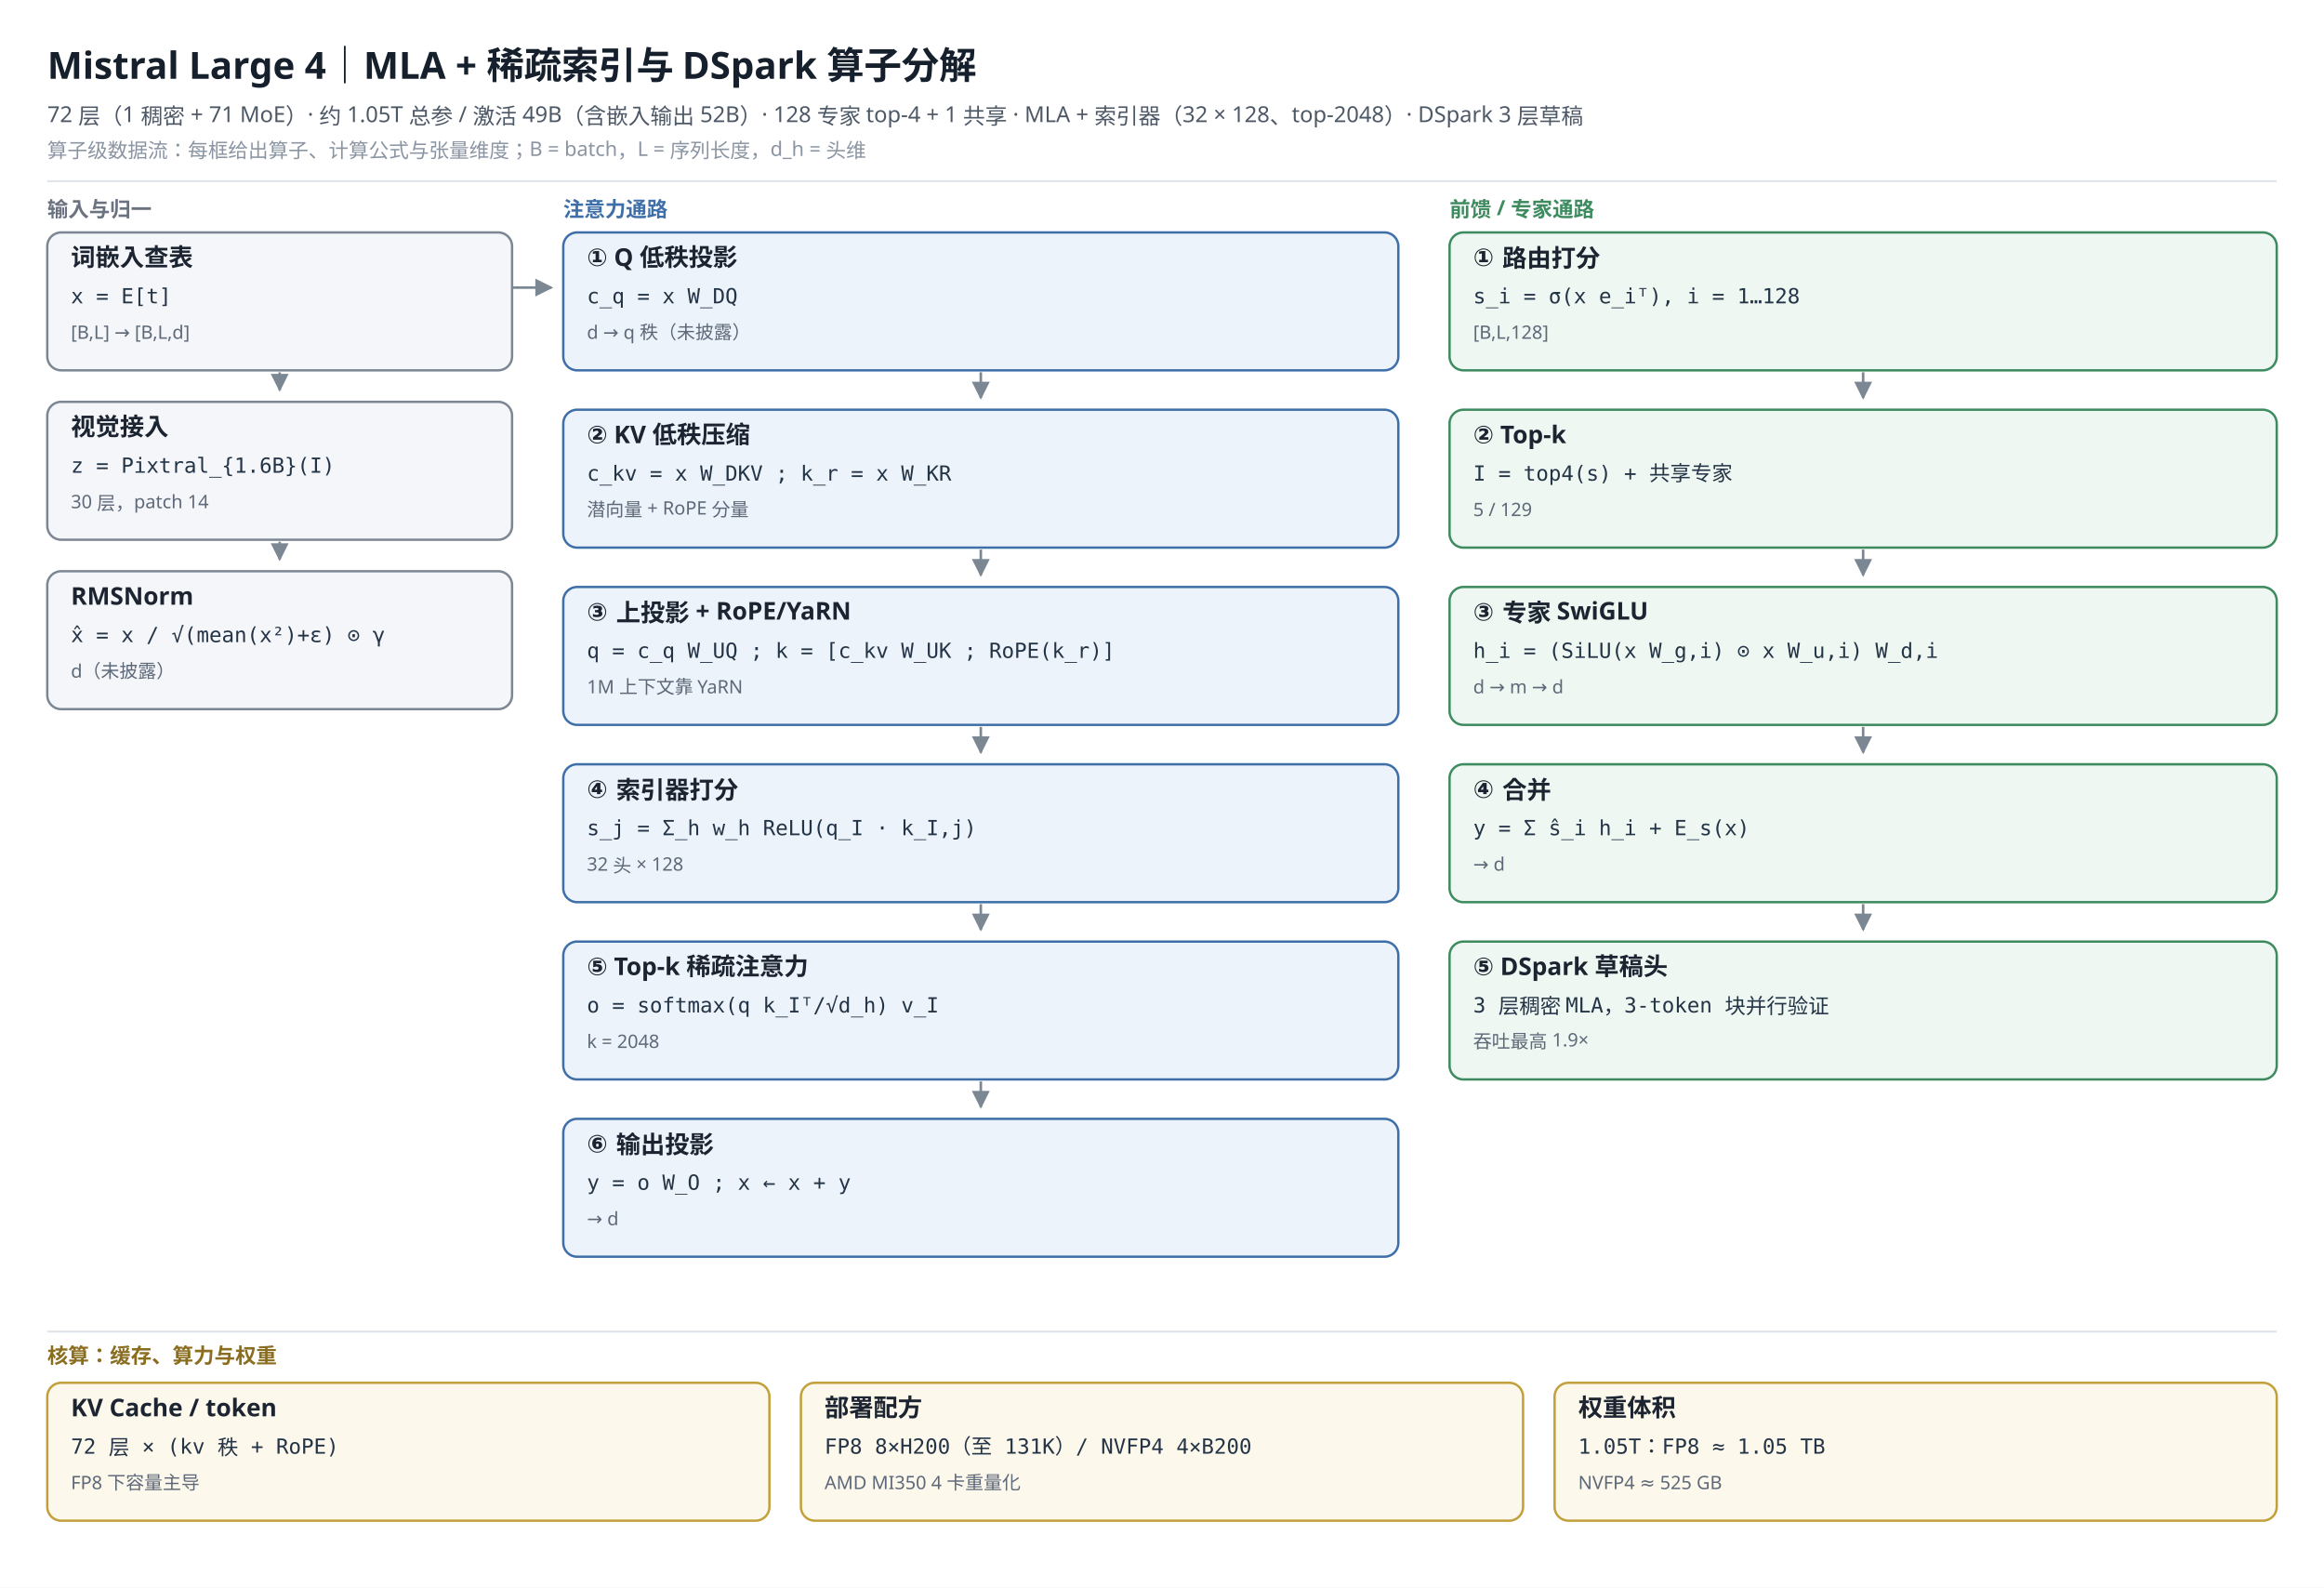
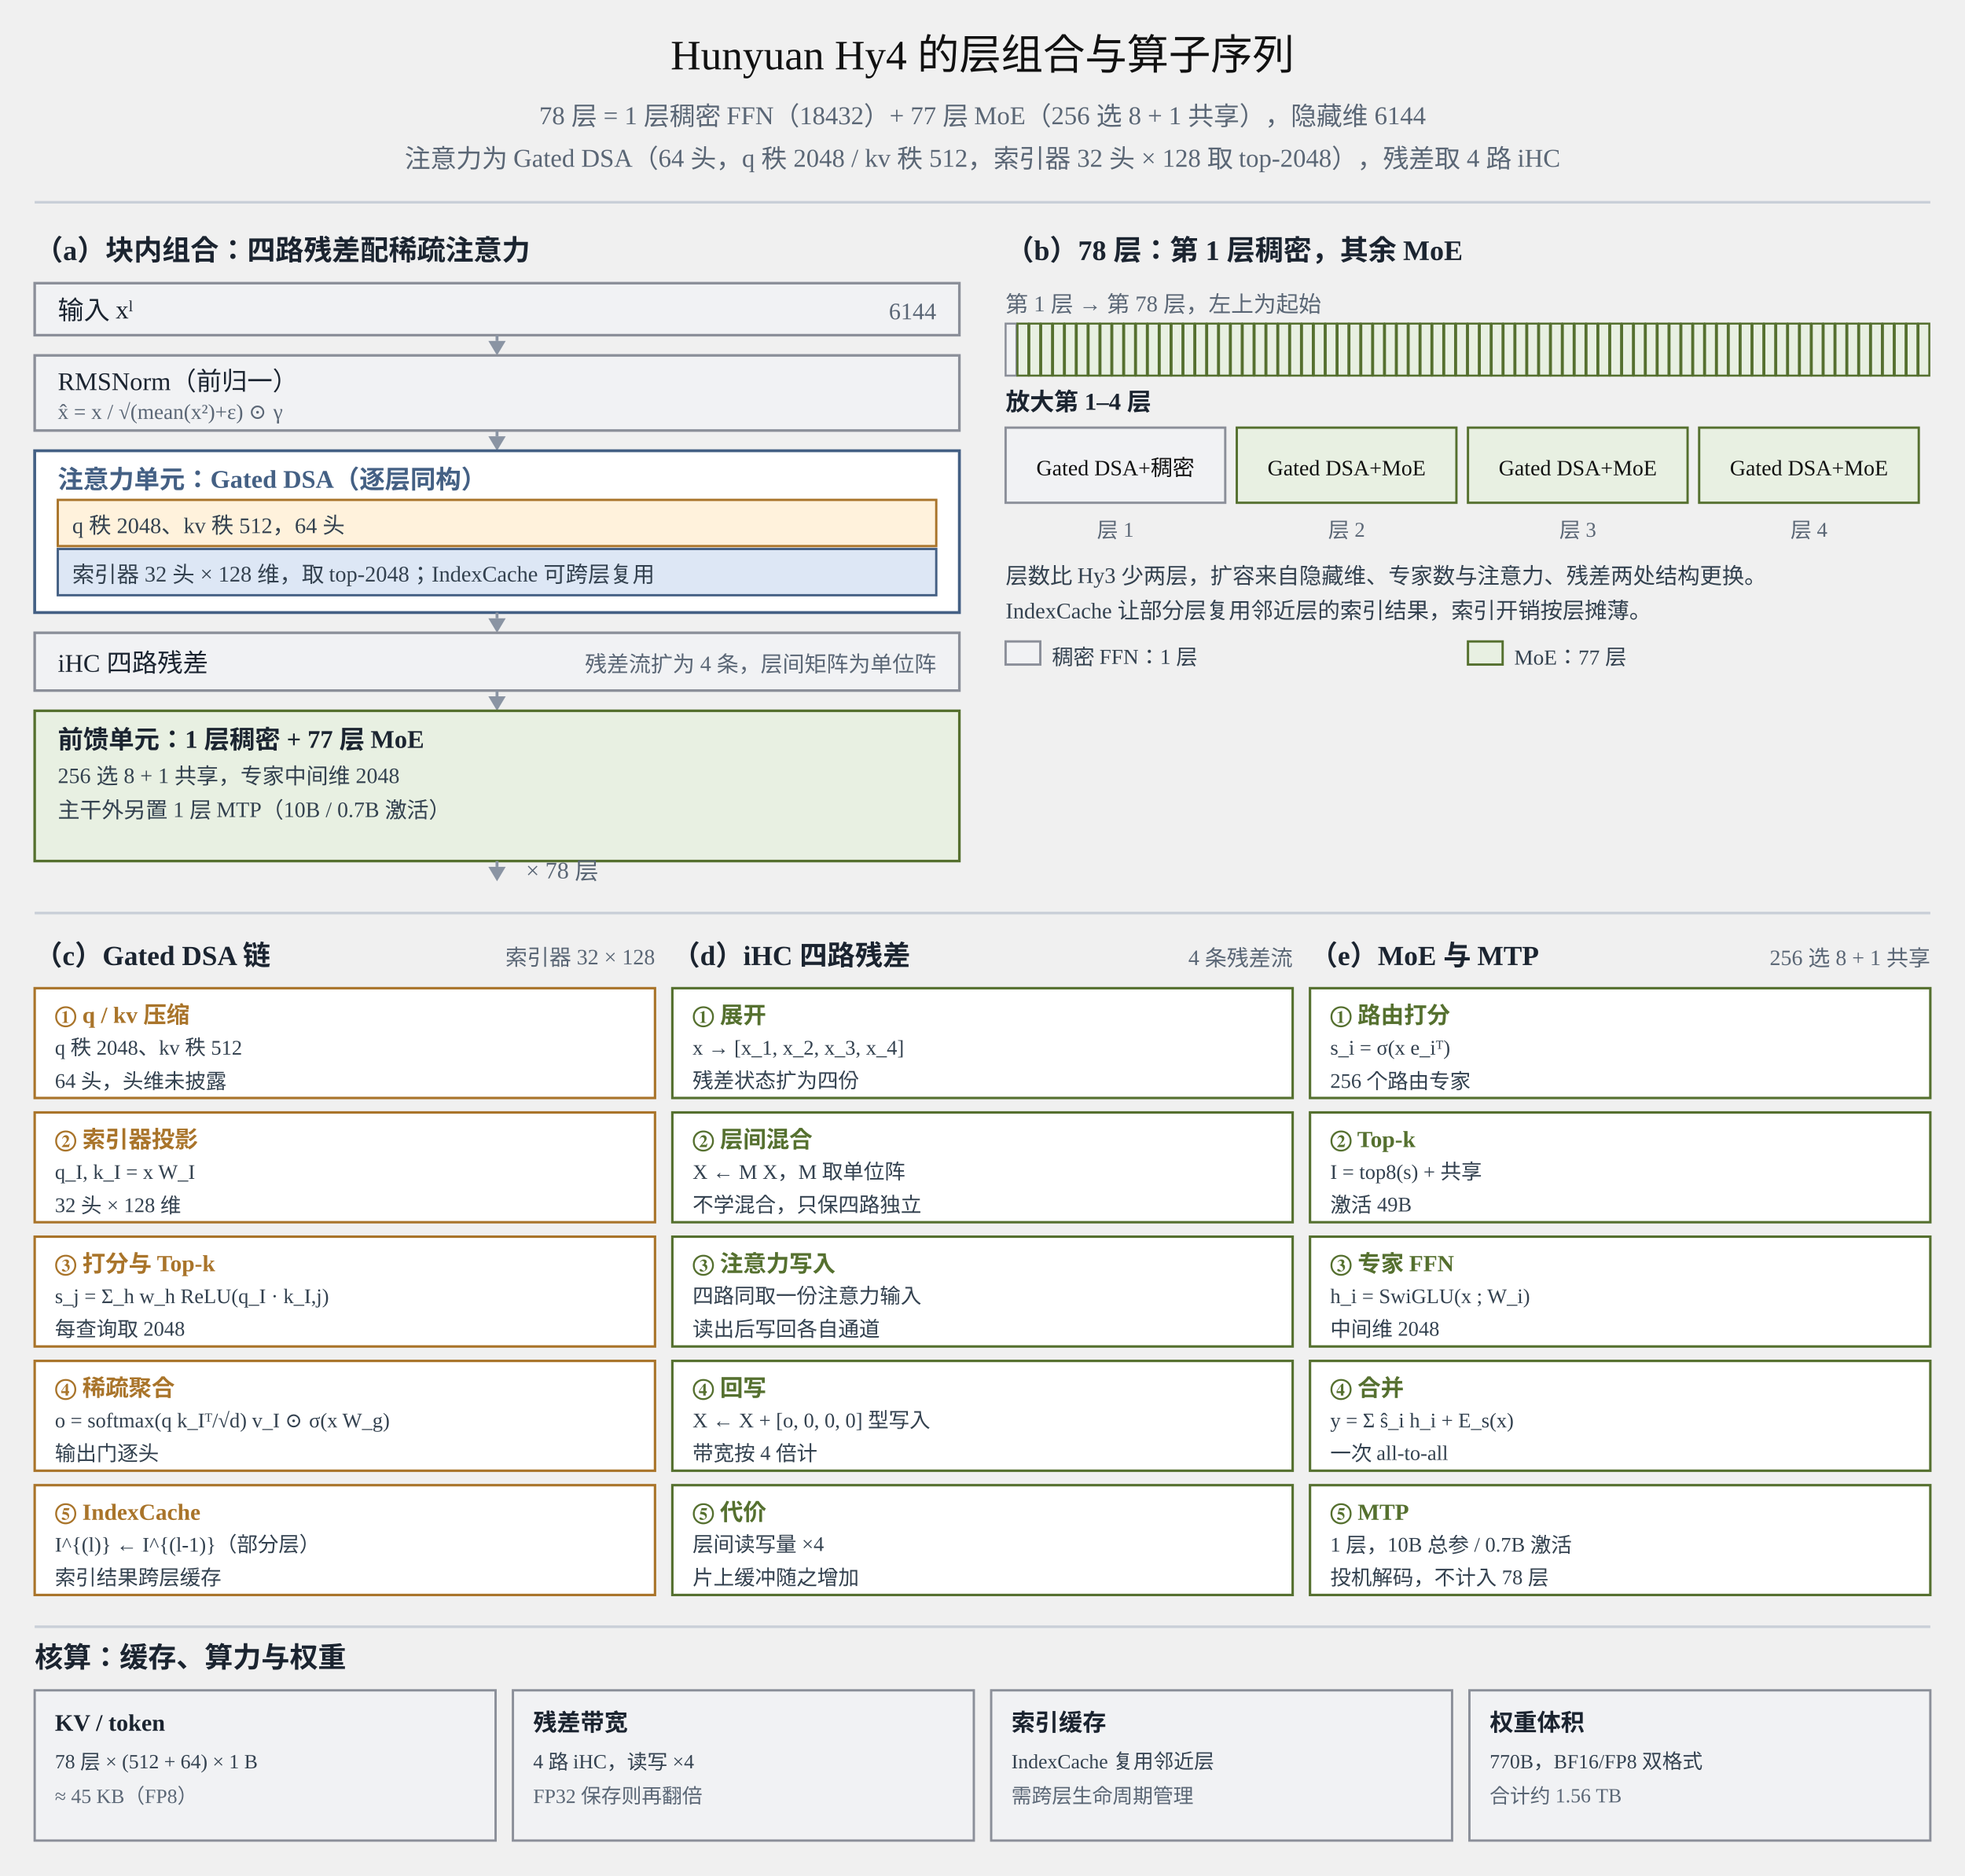
- <svg xmlns="http://www.w3.org/2000/svg" width="1180" height="806" viewBox="0 0 1180 806" font-family="Segoe UI, Microsoft YaHei, PingFang SC, sans-serif">
-   <defs>
-     <marker id="a" viewBox="0 0 10 10" refX="9" refY="5" markerWidth="7" markerHeight="7" orient="auto">
-       <path d="M0,0 L10,5 L0,10 z" fill="#7c8794" />
-     </marker>
-   </defs>
-   <rect width="1180" height="806" fill="#ffffff" />
-   <text x="24" y="40" font-size="19" font-weight="700" fill="#16202c">Mistral Large 4｜MLA + 稀疏索引与 DSpark 算子分解</text>
-   <text x="24" y="62" font-size="11.2" fill="#4d5866">72 层（1 稠密 + 71 MoE）· 约 1.05T 总参 / 激活 49B（含嵌入输出 52B）· 128 专家 top-4 + 1 共享 · MLA + 索引器（32 × 128、top-2048）· DSpark 3 层草稿</text>
-   <text x="24" y="80" font-size="10.2" fill="#8a94a2">算子级数据流：每框给出算子、计算公式与张量维度；B = batch，L = 序列长度，d_h = 头维</text>
-   <line x1="24" y1="92" x2="1156" y2="92" stroke="#dfe4ea" stroke-width="1" />
-   <text x="24" y="110" font-size="10.6" font-weight="700" fill="#6b7280">输入与归一</text>
-   <text x="286" y="110" font-size="10.6" font-weight="700" fill="#3f6fa8">注意力通路</text>
-   <text x="736" y="110" font-size="10.6" font-weight="700" fill="#3d8b5f">前馈 / 专家通路</text>
-   <rect x="24" y="118" width="236" height="70" rx="7" fill="#f4f6f9" stroke="#7d8794" stroke-width="1.2" />
-   <text x="36" y="135" font-size="12.4" font-weight="700" fill="#1b2430">词嵌入查表</text>
-   <text x="36" y="154" font-size="10.6" fill="#243447" font-family="Consolas, Cascadia Mono, monospace">x = E[t]</text>
-   <text x="36" y="172" font-size="9.4" fill="#5d6878">[B,L] → [B,L,d]</text>
-   <rect x="24" y="204" width="236" height="70" rx="7" fill="#f4f6f9" stroke="#7d8794" stroke-width="1.2" />
-   <text x="36" y="221" font-size="12.4" font-weight="700" fill="#1b2430">视觉接入</text>
-   <text x="36" y="240" font-size="10.6" fill="#243447" font-family="Consolas, Cascadia Mono, monospace">z = Pixtral_{1.6B}(I)</text>
-   <text x="36" y="258" font-size="9.4" fill="#5d6878">30 层，patch 14</text>
-   <rect x="24" y="290" width="236" height="70" rx="7" fill="#f4f6f9" stroke="#7d8794" stroke-width="1.2" />
-   <text x="36" y="307" font-size="12.4" font-weight="700" fill="#1b2430">RMSNorm</text>
-   <text x="36" y="326" font-size="10.6" fill="#243447" font-family="Consolas, Cascadia Mono, monospace">x̂ = x / √(mean(x²)+ε) ⊙ γ</text>
-   <text x="36" y="344" font-size="9.4" fill="#5d6878">d（未披露）</text>
-   <rect x="286" y="118" width="424" height="70" rx="7" fill="#edf3fb" stroke="#3f6fa8" stroke-width="1.2" />
-   <text x="298" y="135" font-size="12.4" font-weight="700" fill="#1b2430">① Q 低秩投影</text>
-   <text x="298" y="154" font-size="10.6" fill="#243447" font-family="Consolas, Cascadia Mono, monospace">c_q = x W_DQ</text>
-   <text x="298" y="172" font-size="9.4" fill="#5d6878">d → q 秩（未披露）</text>
-   <rect x="286" y="208" width="424" height="70" rx="7" fill="#edf3fb" stroke="#3f6fa8" stroke-width="1.2" />
-   <text x="298" y="225" font-size="12.4" font-weight="700" fill="#1b2430">② KV 低秩压缩</text>
-   <text x="298" y="244" font-size="10.6" fill="#243447" font-family="Consolas, Cascadia Mono, monospace">c_kv = x W_DKV ;  k_r = x W_KR</text>
-   <text x="298" y="262" font-size="9.4" fill="#5d6878">潜向量 + RoPE 分量</text>
-   <rect x="286" y="298" width="424" height="70" rx="7" fill="#edf3fb" stroke="#3f6fa8" stroke-width="1.2" />
-   <text x="298" y="315" font-size="12.4" font-weight="700" fill="#1b2430">③ 上投影 + RoPE/YaRN</text>
-   <text x="298" y="334" font-size="10.6" fill="#243447" font-family="Consolas, Cascadia Mono, monospace">q = c_q W_UQ ;  k = [c_kv W_UK ; RoPE(k_r)]</text>
-   <text x="298" y="352" font-size="9.4" fill="#5d6878">1M 上下文靠 YaRN</text>
-   <rect x="286" y="388" width="424" height="70" rx="7" fill="#edf3fb" stroke="#3f6fa8" stroke-width="1.2" />
-   <text x="298" y="405" font-size="12.4" font-weight="700" fill="#1b2430">④ 索引器打分</text>
-   <text x="298" y="424" font-size="10.6" fill="#243447" font-family="Consolas, Cascadia Mono, monospace">s_j = Σ_h w_h ReLU(q_I · k_I,j)</text>
-   <text x="298" y="442" font-size="9.4" fill="#5d6878">32 头 × 128</text>
-   <rect x="286" y="478" width="424" height="70" rx="7" fill="#edf3fb" stroke="#3f6fa8" stroke-width="1.2" />
-   <text x="298" y="495" font-size="12.4" font-weight="700" fill="#1b2430">⑤ Top-k 稀疏注意力</text>
-   <text x="298" y="514" font-size="10.6" fill="#243447" font-family="Consolas, Cascadia Mono, monospace">o = softmax(q k_Iᵀ/√d_h) v_I</text>
-   <text x="298" y="532" font-size="9.4" fill="#5d6878">k = 2048</text>
-   <rect x="286" y="568" width="424" height="70" rx="7" fill="#edf3fb" stroke="#3f6fa8" stroke-width="1.2" />
-   <text x="298" y="585" font-size="12.4" font-weight="700" fill="#1b2430">⑥ 输出投影</text>
-   <text x="298" y="604" font-size="10.6" fill="#243447" font-family="Consolas, Cascadia Mono, monospace">y = o W_O ;  x ← x + y</text>
-   <text x="298" y="622" font-size="9.4" fill="#5d6878">→ d</text>
-   <rect x="736" y="118" width="420" height="70" rx="7" fill="#eef7f1" stroke="#3d8b5f" stroke-width="1.2" />
-   <text x="748" y="135" font-size="12.4" font-weight="700" fill="#1b2430">① 路由打分</text>
-   <text x="748" y="154" font-size="10.6" fill="#243447" font-family="Consolas, Cascadia Mono, monospace">s_i = σ(x e_iᵀ),  i = 1…128</text>
-   <text x="748" y="172" font-size="9.4" fill="#5d6878">[B,L,128]</text>
-   <rect x="736" y="208" width="420" height="70" rx="7" fill="#eef7f1" stroke="#3d8b5f" stroke-width="1.2" />
-   <text x="748" y="225" font-size="12.4" font-weight="700" fill="#1b2430">② Top-k</text>
-   <text x="748" y="244" font-size="10.6" fill="#243447" font-family="Consolas, Cascadia Mono, monospace">I = top4(s) + 共享专家</text>
-   <text x="748" y="262" font-size="9.4" fill="#5d6878">5 / 129</text>
-   <rect x="736" y="298" width="420" height="70" rx="7" fill="#eef7f1" stroke="#3d8b5f" stroke-width="1.2" />
-   <text x="748" y="315" font-size="12.4" font-weight="700" fill="#1b2430">③ 专家 SwiGLU</text>
-   <text x="748" y="334" font-size="10.6" fill="#243447" font-family="Consolas, Cascadia Mono, monospace">h_i = (SiLU(x W_g,i) ⊙ x W_u,i) W_d,i</text>
-   <text x="748" y="352" font-size="9.4" fill="#5d6878">d → m → d</text>
-   <rect x="736" y="388" width="420" height="70" rx="7" fill="#eef7f1" stroke="#3d8b5f" stroke-width="1.2" />
-   <text x="748" y="405" font-size="12.4" font-weight="700" fill="#1b2430">④ 合并</text>
-   <text x="748" y="424" font-size="10.6" fill="#243447" font-family="Consolas, Cascadia Mono, monospace">y = Σ ŝ_i h_i + E_s(x)</text>
-   <text x="748" y="442" font-size="9.4" fill="#5d6878">→ d</text>
-   <rect x="736" y="478" width="420" height="70" rx="7" fill="#eef7f1" stroke="#3d8b5f" stroke-width="1.2" />
-   <text x="748" y="495" font-size="12.4" font-weight="700" fill="#1b2430">⑤ DSpark 草稿头</text>
-   <text x="748" y="514" font-size="10.6" fill="#243447" font-family="Consolas, Cascadia Mono, monospace">3 层稠密 MLA，3-token 块并行验证</text>
-   <text x="748" y="532" font-size="9.4" fill="#5d6878">吞吐最高 1.9×</text>
-   <line x1="142.0" y1="189" x2="142.0" y2="198" stroke="#7c8794" stroke-width="1.3" marker-end="url(#a)" />
-   <line x1="142.0" y1="275" x2="142.0" y2="284" stroke="#7c8794" stroke-width="1.3" marker-end="url(#a)" />
-   <line x1="498.0" y1="189" x2="498.0" y2="202" stroke="#7c8794" stroke-width="1.3" marker-end="url(#a)" />
-   <line x1="498.0" y1="279" x2="498.0" y2="292" stroke="#7c8794" stroke-width="1.3" marker-end="url(#a)" />
-   <line x1="498.0" y1="369" x2="498.0" y2="382" stroke="#7c8794" stroke-width="1.3" marker-end="url(#a)" />
-   <line x1="498.0" y1="459" x2="498.0" y2="472" stroke="#7c8794" stroke-width="1.3" marker-end="url(#a)" />
-   <line x1="498.0" y1="549" x2="498.0" y2="562" stroke="#7c8794" stroke-width="1.3" marker-end="url(#a)" />
-   <line x1="946.0" y1="189" x2="946.0" y2="202" stroke="#7c8794" stroke-width="1.3" marker-end="url(#a)" />
-   <line x1="946.0" y1="279" x2="946.0" y2="292" stroke="#7c8794" stroke-width="1.3" marker-end="url(#a)" />
-   <line x1="946.0" y1="369" x2="946.0" y2="382" stroke="#7c8794" stroke-width="1.3" marker-end="url(#a)" />
-   <line x1="946.0" y1="459" x2="946.0" y2="472" stroke="#7c8794" stroke-width="1.3" marker-end="url(#a)" />
-   <line x1="260" y1="146" x2="280" y2="146" stroke="#7c8794" stroke-width="1.3" marker-end="url(#a)" />
-   <line x1="24" y1="676" x2="1156" y2="676" stroke="#dfe4ea" stroke-width="1" />
-   <text x="24" y="692" font-size="10.6" font-weight="700" fill="#8a6d1f">核算：缓存、算力与权重</text>
-   <rect x="24.0" y="702" width="366.667" height="70" rx="7" fill="#fdf8ec" stroke="#c2a03c" stroke-width="1.2" />
-   <text x="36.0" y="719" font-size="12.4" font-weight="700" fill="#1b2430">KV Cache / token</text>
-   <text x="36.0" y="738" font-size="10.6" fill="#243447" font-family="Consolas, Cascadia Mono, monospace">72 层 × (kv 秩 + RoPE)</text>
-   <text x="36.0" y="756" font-size="9.4" fill="#5d6878">FP8 下容量主导</text>
-   <rect x="406.667" y="702" width="366.667" height="70" rx="7" fill="#fdf8ec" stroke="#c2a03c" stroke-width="1.2" />
-   <text x="418.667" y="719" font-size="12.4" font-weight="700" fill="#1b2430">部署配方</text>
-   <text x="418.667" y="738" font-size="10.6" fill="#243447" font-family="Consolas, Cascadia Mono, monospace">FP8 8×H200（至 131K）/ NVFP4 4×B200</text>
-   <text x="418.667" y="756" font-size="9.4" fill="#5d6878">AMD MI350 4 卡重量化</text>
-   <rect x="789.333" y="702" width="366.667" height="70" rx="7" fill="#fdf8ec" stroke="#c2a03c" stroke-width="1.2" />
-   <text x="801.333" y="719" font-size="12.4" font-weight="700" fill="#1b2430">权重体积</text>
-   <text x="801.333" y="738" font-size="10.6" fill="#243447" font-family="Consolas, Cascadia Mono, monospace">1.05T：FP8 ≈ 1.05 TB</text>
-   <text x="801.333" y="756" font-size="9.4" fill="#5d6878">NVFP4 ≈ 525 GB</text>
+ <svg xmlns="http://www.w3.org/2000/svg" width="680" height="649" viewBox="0 0 680 649" font-family="Georgia, 'Times New Roman', serif">
+   <text x="340.0" y="24" font-size="14.5" fill="#111111" text-anchor="middle">Hunyuan Hy4 的层组合与算子序列</text>
+   <text x="340.0" y="43" font-size="8.9" fill="#5a6675" text-anchor="middle">78 层 = 1 层稠密 FFN（18432）+ 77 层 MoE（256 选 8 + 1 共享），隐藏维 6144</text>
+   <text x="340.0" y="58" font-size="8.9" fill="#5a6675" text-anchor="middle">注意力为 Gated DSA（64 头，q 秩 2048 / kv 秩 512，索引器 32 头 × 128 取 top-2048），残差取 4 路 iHC</text>
+   <line x1="12" y1="70" x2="668" y2="70" stroke="#c9cfd8" stroke-width="0.9" />
+   <text x="12" y="90" font-size="9.8" fill="#1b2430" font-weight="bold">（a）块内组合：四路残差配稀疏注意力</text>
+   <text x="348" y="90" font-size="9.8" fill="#1b2430" font-weight="bold">（b）78 层：第 1 层稠密，其余 MoE</text>
+   <g transform="translate(0,98.0)">
+     <rect x="12" y="0.0" width="320" height="18" fill="#f1f2f4" stroke="#8b8f99" stroke-width="0.9" />
+   </g>
+   <g transform="translate(0,98.0)">
+     <text x="20" y="12.5" font-size="9.0" fill="#1b2430">输入 xˡ</text>
+   </g>
+   <g transform="translate(0,98.0)">
+     <text x="324" y="12.5" font-size="8.2" fill="#5a6675" text-anchor="end">6144</text>
+   </g>
+   <g transform="translate(0,98.0)">
+     <line x1="172.0" y1="18.0" x2="172.0" y2="20.0" stroke="#8a94a3" stroke-width="1" />
+     <path d="M169.0,20.0 L172.0,25.0 L175.0,20.0 z" fill="#8a94a3" />
+   </g>
+   <g transform="translate(0,98.0)">
+     <rect x="12" y="25.0" width="320" height="26" fill="#f1f2f4" stroke="#8b8f99" stroke-width="0.9" />
+   </g>
+   <g transform="translate(0,98.0)">
+     <text x="20" y="37.0" font-size="8.8" fill="#1b2430">RMSNorm（前归一）</text>
+   </g>
+   <g transform="translate(0,98.0)">
+     <text x="20" y="47.0" font-size="7.4" fill="#5a6675">x̂ = x / √(mean(x²)+ε) ⊙ γ</text>
+   </g>
+   <g transform="translate(0,98.0)">
+     <line x1="172.0" y1="51.0" x2="172.0" y2="53.0" stroke="#8a94a3" stroke-width="1" />
+     <path d="M169.0,53.0 L172.0,58.0 L175.0,53.0 z" fill="#8a94a3" />
+   </g>
+   <g transform="translate(0,98.0)">
+     <rect x="12" y="58.0" width="320" height="56" fill="#ffffff" stroke="#446084" stroke-width="1.0" />
+   </g>
+   <g transform="translate(0,98.0)">
+     <text x="20" y="71.0" font-size="8.8" fill="#446084" font-weight="bold">注意力单元：Gated DSA（逐层同构）</text>
+   </g>
+   <g transform="translate(0,98.0)">
+     <rect x="20" y="75.0" width="304" height="16" fill="#fff2dc" stroke="#a9742a" stroke-width="0.8" />
+   </g>
+   <g transform="translate(0,98.0)">
+     <text x="25" y="86.5" font-size="7.7" fill="#33414f">q 秩 2048、kv 秩 512，64 头</text>
+   </g>
+   <g transform="translate(0,98.0)">
+     <rect x="20" y="92.0" width="304" height="16" fill="#dde7f5" stroke="#446084" stroke-width="0.8" />
+   </g>
+   <g transform="translate(0,98.0)">
+     <text x="25" y="103.5" font-size="7.7" fill="#33414f">索引器 32 头 × 128 维，取 top-2048；IndexCache 可跨层复用</text>
+   </g>
+   <g transform="translate(0,98.0)">
+     <line x1="172.0" y1="114.0" x2="172.0" y2="116.0" stroke="#8a94a3" stroke-width="1" />
+     <path d="M169.0,116.0 L172.0,121.0 L175.0,116.0 z" fill="#8a94a3" />
+   </g>
+   <g transform="translate(0,98.0)">
+     <rect x="12" y="121.0" width="320" height="20" fill="#f1f2f4" stroke="#8b8f99" stroke-width="0.9" />
+   </g>
+   <g transform="translate(0,98.0)">
+     <text x="20" y="134.5" font-size="8.8" fill="#1b2430">iHC 四路残差</text>
+   </g>
+   <g transform="translate(0,98.0)">
+     <text x="324" y="134.5" font-size="7.6" fill="#5a6675" text-anchor="end">残差流扩为 4 条，层间矩阵为单位阵</text>
+   </g>
+   <g transform="translate(0,98.0)">
+     <line x1="172.0" y1="141.0" x2="172.0" y2="143.0" stroke="#8a94a3" stroke-width="1" />
+     <path d="M169.0,143.0 L172.0,148.0 L175.0,143.0 z" fill="#8a94a3" />
+   </g>
+   <g transform="translate(0,98.0)">
+     <rect x="12" y="148.0" width="320" height="52" fill="#e8f0e2" stroke="#55702f" stroke-width="0.9" />
+   </g>
+   <g transform="translate(0,98.0)">
+     <text x="20" y="161.0" font-size="8.8" fill="#1b2430" font-weight="bold">前馈单元：1 层稠密 + 77 层 MoE</text>
+   </g>
+   <g transform="translate(0,98.0)">
+     <text x="20" y="173.0" font-size="7.6" fill="#33414f">256 选 8 + 1 共享，专家中间维 2048</text>
+   </g>
+   <g transform="translate(0,98.0)">
+     <text x="20" y="185.0" font-size="7.6" fill="#33414f">主干外另置 1 层 MTP（10B / 0.7B 激活）</text>
+   </g>
+   <g transform="translate(0,98.0)">
+     <line x1="172.0" y1="200.0" x2="172.0" y2="202.0" stroke="#8a94a3" stroke-width="1" />
+     <path d="M169.0,202.0 L172.0,207.0 L175.0,202.0 z" fill="#8a94a3" />
+   </g>
+   <g transform="translate(0,98.0)">
+     <text x="182.0" y="206.0" font-size="8.2" fill="#5a6675">× 78 层</text>
+   </g>
+   <g transform="translate(0,98.0)">
+     <text x="348" y="10.0" font-size="7.8" fill="#5a6675">第 1 层 → 第 78 层，左上为起始</text>
+   </g>
+   <g transform="translate(0,98.0)">
+     <rect x="348.0" y="14.0" width="3.753" height="18" fill="#f1f2f4" stroke="#8b8f99" stroke-width="0.7" />
+   </g>
+   <g transform="translate(0,98.0)">
+     <rect x="352.103" y="14.0" width="3.753" height="18" fill="#e8f0e2" stroke="#55702f" stroke-width="0.7" />
+   </g>
+   <g transform="translate(0,98.0)">
+     <rect x="356.205" y="14.0" width="3.753" height="18" fill="#e8f0e2" stroke="#55702f" stroke-width="0.7" />
+   </g>
+   <g transform="translate(0,98.0)">
+     <rect x="360.308" y="14.0" width="3.753" height="18" fill="#e8f0e2" stroke="#55702f" stroke-width="0.7" />
+   </g>
+   <g transform="translate(0,98.0)">
+     <rect x="364.41" y="14.0" width="3.753" height="18" fill="#e8f0e2" stroke="#55702f" stroke-width="0.7" />
+   </g>
+   <g transform="translate(0,98.0)">
+     <rect x="368.513" y="14.0" width="3.753" height="18" fill="#e8f0e2" stroke="#55702f" stroke-width="0.7" />
+   </g>
+   <g transform="translate(0,98.0)">
+     <rect x="372.615" y="14.0" width="3.753" height="18" fill="#e8f0e2" stroke="#55702f" stroke-width="0.7" />
+   </g>
+   <g transform="translate(0,98.0)">
+     <rect x="376.718" y="14.0" width="3.753" height="18" fill="#e8f0e2" stroke="#55702f" stroke-width="0.7" />
+   </g>
+   <g transform="translate(0,98.0)">
+     <rect x="380.821" y="14.0" width="3.753" height="18" fill="#e8f0e2" stroke="#55702f" stroke-width="0.7" />
+   </g>
+   <g transform="translate(0,98.0)">
+     <rect x="384.923" y="14.0" width="3.753" height="18" fill="#e8f0e2" stroke="#55702f" stroke-width="0.7" />
+   </g>
+   <g transform="translate(0,98.0)">
+     <rect x="389.026" y="14.0" width="3.753" height="18" fill="#e8f0e2" stroke="#55702f" stroke-width="0.7" />
+   </g>
+   <g transform="translate(0,98.0)">
+     <rect x="393.128" y="14.0" width="3.753" height="18" fill="#e8f0e2" stroke="#55702f" stroke-width="0.7" />
+   </g>
+   <g transform="translate(0,98.0)">
+     <rect x="397.231" y="14.0" width="3.753" height="18" fill="#e8f0e2" stroke="#55702f" stroke-width="0.7" />
+   </g>
+   <g transform="translate(0,98.0)">
+     <rect x="401.333" y="14.0" width="3.753" height="18" fill="#e8f0e2" stroke="#55702f" stroke-width="0.7" />
+   </g>
+   <g transform="translate(0,98.0)">
+     <rect x="405.436" y="14.0" width="3.753" height="18" fill="#e8f0e2" stroke="#55702f" stroke-width="0.7" />
+   </g>
+   <g transform="translate(0,98.0)">
+     <rect x="409.538" y="14.0" width="3.753" height="18" fill="#e8f0e2" stroke="#55702f" stroke-width="0.7" />
+   </g>
+   <g transform="translate(0,98.0)">
+     <rect x="413.641" y="14.0" width="3.753" height="18" fill="#e8f0e2" stroke="#55702f" stroke-width="0.7" />
+   </g>
+   <g transform="translate(0,98.0)">
+     <rect x="417.744" y="14.0" width="3.753" height="18" fill="#e8f0e2" stroke="#55702f" stroke-width="0.7" />
+   </g>
+   <g transform="translate(0,98.0)">
+     <rect x="421.846" y="14.0" width="3.753" height="18" fill="#e8f0e2" stroke="#55702f" stroke-width="0.7" />
+   </g>
+   <g transform="translate(0,98.0)">
+     <rect x="425.949" y="14.0" width="3.753" height="18" fill="#e8f0e2" stroke="#55702f" stroke-width="0.7" />
+   </g>
+   <g transform="translate(0,98.0)">
+     <rect x="430.051" y="14.0" width="3.753" height="18" fill="#e8f0e2" stroke="#55702f" stroke-width="0.7" />
+   </g>
+   <g transform="translate(0,98.0)">
+     <rect x="434.154" y="14.0" width="3.753" height="18" fill="#e8f0e2" stroke="#55702f" stroke-width="0.7" />
+   </g>
+   <g transform="translate(0,98.0)">
+     <rect x="438.256" y="14.0" width="3.753" height="18" fill="#e8f0e2" stroke="#55702f" stroke-width="0.7" />
+   </g>
+   <g transform="translate(0,98.0)">
+     <rect x="442.359" y="14.0" width="3.753" height="18" fill="#e8f0e2" stroke="#55702f" stroke-width="0.7" />
+   </g>
+   <g transform="translate(0,98.0)">
+     <rect x="446.462" y="14.0" width="3.753" height="18" fill="#e8f0e2" stroke="#55702f" stroke-width="0.7" />
+   </g>
+   <g transform="translate(0,98.0)">
+     <rect x="450.564" y="14.0" width="3.753" height="18" fill="#e8f0e2" stroke="#55702f" stroke-width="0.7" />
+   </g>
+   <g transform="translate(0,98.0)">
+     <rect x="454.667" y="14.0" width="3.753" height="18" fill="#e8f0e2" stroke="#55702f" stroke-width="0.7" />
+   </g>
+   <g transform="translate(0,98.0)">
+     <rect x="458.769" y="14.0" width="3.753" height="18" fill="#e8f0e2" stroke="#55702f" stroke-width="0.7" />
+   </g>
+   <g transform="translate(0,98.0)">
+     <rect x="462.872" y="14.0" width="3.753" height="18" fill="#e8f0e2" stroke="#55702f" stroke-width="0.7" />
+   </g>
+   <g transform="translate(0,98.0)">
+     <rect x="466.974" y="14.0" width="3.753" height="18" fill="#e8f0e2" stroke="#55702f" stroke-width="0.7" />
+   </g>
+   <g transform="translate(0,98.0)">
+     <rect x="471.077" y="14.0" width="3.753" height="18" fill="#e8f0e2" stroke="#55702f" stroke-width="0.7" />
+   </g>
+   <g transform="translate(0,98.0)">
+     <rect x="475.179" y="14.0" width="3.753" height="18" fill="#e8f0e2" stroke="#55702f" stroke-width="0.7" />
+   </g>
+   <g transform="translate(0,98.0)">
+     <rect x="479.282" y="14.0" width="3.753" height="18" fill="#e8f0e2" stroke="#55702f" stroke-width="0.7" />
+   </g>
+   <g transform="translate(0,98.0)">
+     <rect x="483.385" y="14.0" width="3.753" height="18" fill="#e8f0e2" stroke="#55702f" stroke-width="0.7" />
+   </g>
+   <g transform="translate(0,98.0)">
+     <rect x="487.487" y="14.0" width="3.753" height="18" fill="#e8f0e2" stroke="#55702f" stroke-width="0.7" />
+   </g>
+   <g transform="translate(0,98.0)">
+     <rect x="491.59" y="14.0" width="3.753" height="18" fill="#e8f0e2" stroke="#55702f" stroke-width="0.7" />
+   </g>
+   <g transform="translate(0,98.0)">
+     <rect x="495.692" y="14.0" width="3.753" height="18" fill="#e8f0e2" stroke="#55702f" stroke-width="0.7" />
+   </g>
+   <g transform="translate(0,98.0)">
+     <rect x="499.795" y="14.0" width="3.753" height="18" fill="#e8f0e2" stroke="#55702f" stroke-width="0.7" />
+   </g>
+   <g transform="translate(0,98.0)">
+     <rect x="503.897" y="14.0" width="3.753" height="18" fill="#e8f0e2" stroke="#55702f" stroke-width="0.7" />
+   </g>
+   <g transform="translate(0,98.0)">
+     <rect x="508.0" y="14.0" width="3.753" height="18" fill="#e8f0e2" stroke="#55702f" stroke-width="0.7" />
+   </g>
+   <g transform="translate(0,98.0)">
+     <rect x="512.103" y="14.0" width="3.753" height="18" fill="#e8f0e2" stroke="#55702f" stroke-width="0.7" />
+   </g>
+   <g transform="translate(0,98.0)">
+     <rect x="516.205" y="14.0" width="3.753" height="18" fill="#e8f0e2" stroke="#55702f" stroke-width="0.7" />
+   </g>
+   <g transform="translate(0,98.0)">
+     <rect x="520.308" y="14.0" width="3.753" height="18" fill="#e8f0e2" stroke="#55702f" stroke-width="0.7" />
+   </g>
+   <g transform="translate(0,98.0)">
+     <rect x="524.41" y="14.0" width="3.753" height="18" fill="#e8f0e2" stroke="#55702f" stroke-width="0.7" />
+   </g>
+   <g transform="translate(0,98.0)">
+     <rect x="528.513" y="14.0" width="3.753" height="18" fill="#e8f0e2" stroke="#55702f" stroke-width="0.7" />
+   </g>
+   <g transform="translate(0,98.0)">
+     <rect x="532.615" y="14.0" width="3.753" height="18" fill="#e8f0e2" stroke="#55702f" stroke-width="0.7" />
+   </g>
+   <g transform="translate(0,98.0)">
+     <rect x="536.718" y="14.0" width="3.753" height="18" fill="#e8f0e2" stroke="#55702f" stroke-width="0.7" />
+   </g>
+   <g transform="translate(0,98.0)">
+     <rect x="540.821" y="14.0" width="3.753" height="18" fill="#e8f0e2" stroke="#55702f" stroke-width="0.7" />
+   </g>
+   <g transform="translate(0,98.0)">
+     <rect x="544.923" y="14.0" width="3.753" height="18" fill="#e8f0e2" stroke="#55702f" stroke-width="0.7" />
+   </g>
+   <g transform="translate(0,98.0)">
+     <rect x="549.026" y="14.0" width="3.753" height="18" fill="#e8f0e2" stroke="#55702f" stroke-width="0.7" />
+   </g>
+   <g transform="translate(0,98.0)">
+     <rect x="553.128" y="14.0" width="3.753" height="18" fill="#e8f0e2" stroke="#55702f" stroke-width="0.7" />
+   </g>
+   <g transform="translate(0,98.0)">
+     <rect x="557.231" y="14.0" width="3.753" height="18" fill="#e8f0e2" stroke="#55702f" stroke-width="0.7" />
+   </g>
+   <g transform="translate(0,98.0)">
+     <rect x="561.333" y="14.0" width="3.753" height="18" fill="#e8f0e2" stroke="#55702f" stroke-width="0.7" />
+   </g>
+   <g transform="translate(0,98.0)">
+     <rect x="565.436" y="14.0" width="3.753" height="18" fill="#e8f0e2" stroke="#55702f" stroke-width="0.7" />
+   </g>
+   <g transform="translate(0,98.0)">
+     <rect x="569.538" y="14.0" width="3.753" height="18" fill="#e8f0e2" stroke="#55702f" stroke-width="0.7" />
+   </g>
+   <g transform="translate(0,98.0)">
+     <rect x="573.641" y="14.0" width="3.753" height="18" fill="#e8f0e2" stroke="#55702f" stroke-width="0.7" />
+   </g>
+   <g transform="translate(0,98.0)">
+     <rect x="577.744" y="14.0" width="3.753" height="18" fill="#e8f0e2" stroke="#55702f" stroke-width="0.7" />
+   </g>
+   <g transform="translate(0,98.0)">
+     <rect x="581.846" y="14.0" width="3.753" height="18" fill="#e8f0e2" stroke="#55702f" stroke-width="0.7" />
+   </g>
+   <g transform="translate(0,98.0)">
+     <rect x="585.949" y="14.0" width="3.753" height="18" fill="#e8f0e2" stroke="#55702f" stroke-width="0.7" />
+   </g>
+   <g transform="translate(0,98.0)">
+     <rect x="590.051" y="14.0" width="3.753" height="18" fill="#e8f0e2" stroke="#55702f" stroke-width="0.7" />
+   </g>
+   <g transform="translate(0,98.0)">
+     <rect x="594.154" y="14.0" width="3.753" height="18" fill="#e8f0e2" stroke="#55702f" stroke-width="0.7" />
+   </g>
+   <g transform="translate(0,98.0)">
+     <rect x="598.256" y="14.0" width="3.753" height="18" fill="#e8f0e2" stroke="#55702f" stroke-width="0.7" />
+   </g>
+   <g transform="translate(0,98.0)">
+     <rect x="602.359" y="14.0" width="3.753" height="18" fill="#e8f0e2" stroke="#55702f" stroke-width="0.7" />
+   </g>
+   <g transform="translate(0,98.0)">
+     <rect x="606.462" y="14.0" width="3.753" height="18" fill="#e8f0e2" stroke="#55702f" stroke-width="0.7" />
+   </g>
+   <g transform="translate(0,98.0)">
+     <rect x="610.564" y="14.0" width="3.753" height="18" fill="#e8f0e2" stroke="#55702f" stroke-width="0.7" />
+   </g>
+   <g transform="translate(0,98.0)">
+     <rect x="614.667" y="14.0" width="3.753" height="18" fill="#e8f0e2" stroke="#55702f" stroke-width="0.7" />
+   </g>
+   <g transform="translate(0,98.0)">
+     <rect x="618.769" y="14.0" width="3.753" height="18" fill="#e8f0e2" stroke="#55702f" stroke-width="0.7" />
+   </g>
+   <g transform="translate(0,98.0)">
+     <rect x="622.872" y="14.0" width="3.753" height="18" fill="#e8f0e2" stroke="#55702f" stroke-width="0.7" />
+   </g>
+   <g transform="translate(0,98.0)">
+     <rect x="626.974" y="14.0" width="3.753" height="18" fill="#e8f0e2" stroke="#55702f" stroke-width="0.7" />
+   </g>
+   <g transform="translate(0,98.0)">
+     <rect x="631.077" y="14.0" width="3.753" height="18" fill="#e8f0e2" stroke="#55702f" stroke-width="0.7" />
+   </g>
+   <g transform="translate(0,98.0)">
+     <rect x="635.179" y="14.0" width="3.753" height="18" fill="#e8f0e2" stroke="#55702f" stroke-width="0.7" />
+   </g>
+   <g transform="translate(0,98.0)">
+     <rect x="639.282" y="14.0" width="3.753" height="18" fill="#e8f0e2" stroke="#55702f" stroke-width="0.7" />
+   </g>
+   <g transform="translate(0,98.0)">
+     <rect x="643.385" y="14.0" width="3.753" height="18" fill="#e8f0e2" stroke="#55702f" stroke-width="0.7" />
+   </g>
+   <g transform="translate(0,98.0)">
+     <rect x="647.487" y="14.0" width="3.753" height="18" fill="#e8f0e2" stroke="#55702f" stroke-width="0.7" />
+   </g>
+   <g transform="translate(0,98.0)">
+     <rect x="651.59" y="14.0" width="3.753" height="18" fill="#e8f0e2" stroke="#55702f" stroke-width="0.7" />
+   </g>
+   <g transform="translate(0,98.0)">
+     <rect x="655.692" y="14.0" width="3.753" height="18" fill="#e8f0e2" stroke="#55702f" stroke-width="0.7" />
+   </g>
+   <g transform="translate(0,98.0)">
+     <rect x="659.795" y="14.0" width="3.753" height="18" fill="#e8f0e2" stroke="#55702f" stroke-width="0.7" />
+   </g>
+   <g transform="translate(0,98.0)">
+     <rect x="663.897" y="14.0" width="3.753" height="18" fill="#e8f0e2" stroke="#55702f" stroke-width="0.7" />
+   </g>
+   <g transform="translate(0,98.0)">
+     <text x="348" y="44.0" font-size="8.4" fill="#1b2430" font-weight="bold">放大第 1–4 层</text>
+   </g>
+   <g transform="translate(0,98.0)">
+     <rect x="348.0" y="50.0" width="76.0" height="26" fill="#f1f2f4" stroke="#8b8f99" stroke-width="0.8" />
+   </g>
+   <g transform="translate(0,98.0)">
+     <text x="386.0" y="66.5" font-size="7.6" fill="#111111" text-anchor="middle">Gated DSA+稠密</text>
+   </g>
+   <g transform="translate(0,98.0)">
+     <text x="386.0" y="88.0" font-size="7.3" fill="#5a6675" text-anchor="middle">层 1</text>
+   </g>
+   <g transform="translate(0,98.0)">
+     <rect x="428.0" y="50.0" width="76.0" height="26" fill="#e8f0e2" stroke="#55702f" stroke-width="0.8" />
+   </g>
+   <g transform="translate(0,98.0)">
+     <text x="466.0" y="66.5" font-size="7.6" fill="#111111" text-anchor="middle">Gated DSA+MoE</text>
+   </g>
+   <g transform="translate(0,98.0)">
+     <text x="466.0" y="88.0" font-size="7.3" fill="#5a6675" text-anchor="middle">层 2</text>
+   </g>
+   <g transform="translate(0,98.0)">
+     <rect x="508.0" y="50.0" width="76.0" height="26" fill="#e8f0e2" stroke="#55702f" stroke-width="0.8" />
+   </g>
+   <g transform="translate(0,98.0)">
+     <text x="546.0" y="66.5" font-size="7.6" fill="#111111" text-anchor="middle">Gated DSA+MoE</text>
+   </g>
+   <g transform="translate(0,98.0)">
+     <text x="546.0" y="88.0" font-size="7.3" fill="#5a6675" text-anchor="middle">层 3</text>
+   </g>
+   <g transform="translate(0,98.0)">
+     <rect x="588.0" y="50.0" width="76.0" height="26" fill="#e8f0e2" stroke="#55702f" stroke-width="0.8" />
+   </g>
+   <g transform="translate(0,98.0)">
+     <text x="626.0" y="66.5" font-size="7.6" fill="#111111" text-anchor="middle">Gated DSA+MoE</text>
+   </g>
+   <g transform="translate(0,98.0)">
+     <text x="626.0" y="88.0" font-size="7.3" fill="#5a6675" text-anchor="middle">层 4</text>
+   </g>
+   <g transform="translate(0,98.0)">
+     <text x="348" y="104.0" font-size="7.7" fill="#33414f">层数比 Hy3 少两层，扩容来自隐藏维、专家数与注意力、残差两处结构更换。</text>
+   </g>
+   <g transform="translate(0,98.0)">
+     <text x="348" y="116.0" font-size="7.7" fill="#33414f">IndexCache 让部分层复用邻近层的索引结果，索引开销按层摊薄。</text>
+   </g>
+   <g transform="translate(0,98.0)">
+     <rect x="348" y="124.0" width="12" height="8" fill="#f1f2f4" stroke="#8b8f99" stroke-width="0.8" />
+   </g>
+   <g transform="translate(0,98.0)">
+     <text x="364" y="132.0" font-size="7.4" fill="#33414f">稠密 FFN：1 层</text>
+   </g>
+   <g transform="translate(0,98.0)">
+     <rect x="508" y="124.0" width="12" height="8" fill="#e8f0e2" stroke="#55702f" stroke-width="0.8" />
+   </g>
+   <g transform="translate(0,98.0)">
+     <text x="524" y="132.0" font-size="7.4" fill="#33414f">MoE：77 层</text>
+   </g>
+   <line x1="12" y1="316.0" x2="668" y2="316.0" stroke="#c9cfd8" stroke-width="0.9" />
+   <text x="12.0" y="334.0" font-size="9.6" fill="#1b2430" font-weight="bold">（c）Gated DSA 链</text>
+   <text x="226.667" y="334.0" font-size="7.6" fill="#5a6675" text-anchor="end">索引器 32 × 128</text>
+   <rect x="12.0" y="342.0" width="214.667" height="38.0" fill="#ffffff" stroke="#a9742a" stroke-width="0.85" />
+   <text x="19.0" y="354.0" font-size="8.0" fill="#a9742a" font-weight="bold">① q / kv 压缩</text>
+   <text x="19.0" y="365.0" font-size="7.2" fill="#33414f">q 秩 2048、kv 秩 512</text>
+   <text x="19.0" y="376.5" font-size="7.2" fill="#33414f">64 头，头维未披露</text>
+   <rect x="12.0" y="385.0" width="214.667" height="38.0" fill="#ffffff" stroke="#a9742a" stroke-width="0.85" />
+   <text x="19.0" y="397.0" font-size="8.0" fill="#a9742a" font-weight="bold">② 索引器投影</text>
+   <text x="19.0" y="408.0" font-size="7.2" fill="#33414f">q_I, k_I = x W_I</text>
+   <text x="19.0" y="419.5" font-size="7.2" fill="#33414f">32 头 × 128 维</text>
+   <rect x="12.0" y="428.0" width="214.667" height="38.0" fill="#ffffff" stroke="#a9742a" stroke-width="0.85" />
+   <text x="19.0" y="440.0" font-size="8.0" fill="#a9742a" font-weight="bold">③ 打分与 Top-k</text>
+   <text x="19.0" y="451.0" font-size="7.2" fill="#33414f">s_j = Σ_h w_h ReLU(q_I · k_I,j)</text>
+   <text x="19.0" y="462.5" font-size="7.2" fill="#33414f">每查询取 2048</text>
+   <rect x="12.0" y="471.0" width="214.667" height="38.0" fill="#ffffff" stroke="#a9742a" stroke-width="0.85" />
+   <text x="19.0" y="483.0" font-size="8.0" fill="#a9742a" font-weight="bold">④ 稀疏聚合</text>
+   <text x="19.0" y="494.0" font-size="7.2" fill="#33414f">o = softmax(q k_Iᵀ/√d) v_I ⊙ σ(x W_g)</text>
+   <text x="19.0" y="505.5" font-size="7.2" fill="#33414f">输出门逐头</text>
+   <rect x="12.0" y="514.0" width="214.667" height="38.0" fill="#ffffff" stroke="#a9742a" stroke-width="0.85" />
+   <text x="19.0" y="526.0" font-size="8.0" fill="#a9742a" font-weight="bold">⑤ IndexCache</text>
+   <text x="19.0" y="537.0" font-size="7.2" fill="#33414f">I^{(l)} ← I^{(l-1)}（部分层）</text>
+   <text x="19.0" y="548.5" font-size="7.2" fill="#33414f">索引结果跨层缓存</text>
+   <text x="232.667" y="334.0" font-size="9.6" fill="#1b2430" font-weight="bold">（d）iHC 四路残差</text>
+   <text x="447.333" y="334.0" font-size="7.6" fill="#5a6675" text-anchor="end">4 条残差流</text>
+   <rect x="232.667" y="342.0" width="214.667" height="38.0" fill="#ffffff" stroke="#55702f" stroke-width="0.85" />
+   <text x="239.667" y="354.0" font-size="8.0" fill="#55702f" font-weight="bold">① 展开</text>
+   <text x="239.667" y="365.0" font-size="7.2" fill="#33414f">x → [x_1, x_2, x_3, x_4]</text>
+   <text x="239.667" y="376.5" font-size="7.2" fill="#33414f">残差状态扩为四份</text>
+   <rect x="232.667" y="385.0" width="214.667" height="38.0" fill="#ffffff" stroke="#55702f" stroke-width="0.85" />
+   <text x="239.667" y="397.0" font-size="8.0" fill="#55702f" font-weight="bold">② 层间混合</text>
+   <text x="239.667" y="408.0" font-size="7.2" fill="#33414f">X ← M X，M 取单位阵</text>
+   <text x="239.667" y="419.5" font-size="7.2" fill="#33414f">不学混合，只保四路独立</text>
+   <rect x="232.667" y="428.0" width="214.667" height="38.0" fill="#ffffff" stroke="#55702f" stroke-width="0.85" />
+   <text x="239.667" y="440.0" font-size="8.0" fill="#55702f" font-weight="bold">③ 注意力写入</text>
+   <text x="239.667" y="451.0" font-size="7.2" fill="#33414f">四路同取一份注意力输入</text>
+   <text x="239.667" y="462.5" font-size="7.2" fill="#33414f">读出后写回各自通道</text>
+   <rect x="232.667" y="471.0" width="214.667" height="38.0" fill="#ffffff" stroke="#55702f" stroke-width="0.85" />
+   <text x="239.667" y="483.0" font-size="8.0" fill="#55702f" font-weight="bold">④ 回写</text>
+   <text x="239.667" y="494.0" font-size="7.2" fill="#33414f">X ← X + [o, 0, 0, 0] 型写入</text>
+   <text x="239.667" y="505.5" font-size="7.2" fill="#33414f">带宽按 4 倍计</text>
+   <rect x="232.667" y="514.0" width="214.667" height="38.0" fill="#ffffff" stroke="#55702f" stroke-width="0.85" />
+   <text x="239.667" y="526.0" font-size="8.0" fill="#55702f" font-weight="bold">⑤ 代价</text>
+   <text x="239.667" y="537.0" font-size="7.2" fill="#33414f">层间读写量 ×4</text>
+   <text x="239.667" y="548.5" font-size="7.2" fill="#33414f">片上缓冲随之增加</text>
+   <text x="453.333" y="334.0" font-size="9.6" fill="#1b2430" font-weight="bold">（e）MoE 与 MTP</text>
+   <text x="668.0" y="334.0" font-size="7.6" fill="#5a6675" text-anchor="end">256 选 8 + 1 共享</text>
+   <rect x="453.333" y="342.0" width="214.667" height="38.0" fill="#ffffff" stroke="#55702f" stroke-width="0.85" />
+   <text x="460.333" y="354.0" font-size="8.0" fill="#55702f" font-weight="bold">① 路由打分</text>
+   <text x="460.333" y="365.0" font-size="7.2" fill="#33414f">s_i = σ(x e_iᵀ)</text>
+   <text x="460.333" y="376.5" font-size="7.2" fill="#33414f">256 个路由专家</text>
+   <rect x="453.333" y="385.0" width="214.667" height="38.0" fill="#ffffff" stroke="#55702f" stroke-width="0.85" />
+   <text x="460.333" y="397.0" font-size="8.0" fill="#55702f" font-weight="bold">② Top-k</text>
+   <text x="460.333" y="408.0" font-size="7.2" fill="#33414f">I = top8(s) + 共享</text>
+   <text x="460.333" y="419.5" font-size="7.2" fill="#33414f">激活 49B</text>
+   <rect x="453.333" y="428.0" width="214.667" height="38.0" fill="#ffffff" stroke="#55702f" stroke-width="0.85" />
+   <text x="460.333" y="440.0" font-size="8.0" fill="#55702f" font-weight="bold">③ 专家 FFN</text>
+   <text x="460.333" y="451.0" font-size="7.2" fill="#33414f">h_i = SwiGLU(x ; W_i)</text>
+   <text x="460.333" y="462.5" font-size="7.2" fill="#33414f">中间维 2048</text>
+   <rect x="453.333" y="471.0" width="214.667" height="38.0" fill="#ffffff" stroke="#55702f" stroke-width="0.85" />
+   <text x="460.333" y="483.0" font-size="8.0" fill="#55702f" font-weight="bold">④ 合并</text>
+   <text x="460.333" y="494.0" font-size="7.2" fill="#33414f">y = Σ ŝ_i h_i + E_s(x)</text>
+   <text x="460.333" y="505.5" font-size="7.2" fill="#33414f">一次 all-to-all</text>
+   <rect x="453.333" y="514.0" width="214.667" height="38.0" fill="#ffffff" stroke="#55702f" stroke-width="0.85" />
+   <text x="460.333" y="526.0" font-size="8.0" fill="#55702f" font-weight="bold">⑤ MTP</text>
+   <text x="460.333" y="537.0" font-size="7.2" fill="#33414f">1 层，10B 总参 / 0.7B 激活</text>
+   <text x="460.333" y="548.5" font-size="7.2" fill="#33414f">投机解码，不计入 78 层</text>
+   <line x1="12" y1="563.0" x2="668" y2="563.0" stroke="#c9cfd8" stroke-width="0.9" />
+   <text x="12" y="577.0" font-size="9.8" fill="#1b2430" font-weight="bold">核算：缓存、算力与权重</text>
+   <rect x="12.0" y="585.0" width="159.5" height="52" fill="#f1f2f4" stroke="#8b8f99" stroke-width="0.8" />
+   <text x="19.0" y="599.0" font-size="8.2" fill="#1b2430" font-weight="bold">KV / token</text>
+   <text x="19.0" y="612.0" font-size="7.0" fill="#33414f">78 层 × (512 + 64) × 1 B</text>
+   <text x="19.0" y="624.0" font-size="7.0" fill="#5a6675">≈ 45 KB（FP8）</text>
+   <rect x="177.5" y="585.0" width="159.5" height="52" fill="#f1f2f4" stroke="#8b8f99" stroke-width="0.8" />
+   <text x="184.5" y="599.0" font-size="8.2" fill="#1b2430" font-weight="bold">残差带宽</text>
+   <text x="184.5" y="612.0" font-size="7.0" fill="#33414f">4 路 iHC，读写 ×4</text>
+   <text x="184.5" y="624.0" font-size="7.0" fill="#5a6675">FP32 保存则再翻倍</text>
+   <rect x="343.0" y="585.0" width="159.5" height="52" fill="#f1f2f4" stroke="#8b8f99" stroke-width="0.8" />
+   <text x="350.0" y="599.0" font-size="8.2" fill="#1b2430" font-weight="bold">索引缓存</text>
+   <text x="350.0" y="612.0" font-size="7.0" fill="#33414f">IndexCache 复用邻近层</text>
+   <text x="350.0" y="624.0" font-size="7.0" fill="#5a6675">需跨层生命周期管理</text>
+   <rect x="508.5" y="585.0" width="159.5" height="52" fill="#f1f2f4" stroke="#8b8f99" stroke-width="0.8" />
+   <text x="515.5" y="599.0" font-size="8.2" fill="#1b2430" font-weight="bold">权重体积</text>
+   <text x="515.5" y="612.0" font-size="7.0" fill="#33414f">770B，BF16/FP8 双格式</text>
+   <text x="515.5" y="624.0" font-size="7.0" fill="#5a6675">合计约 1.56 TB</text>
</svg>
